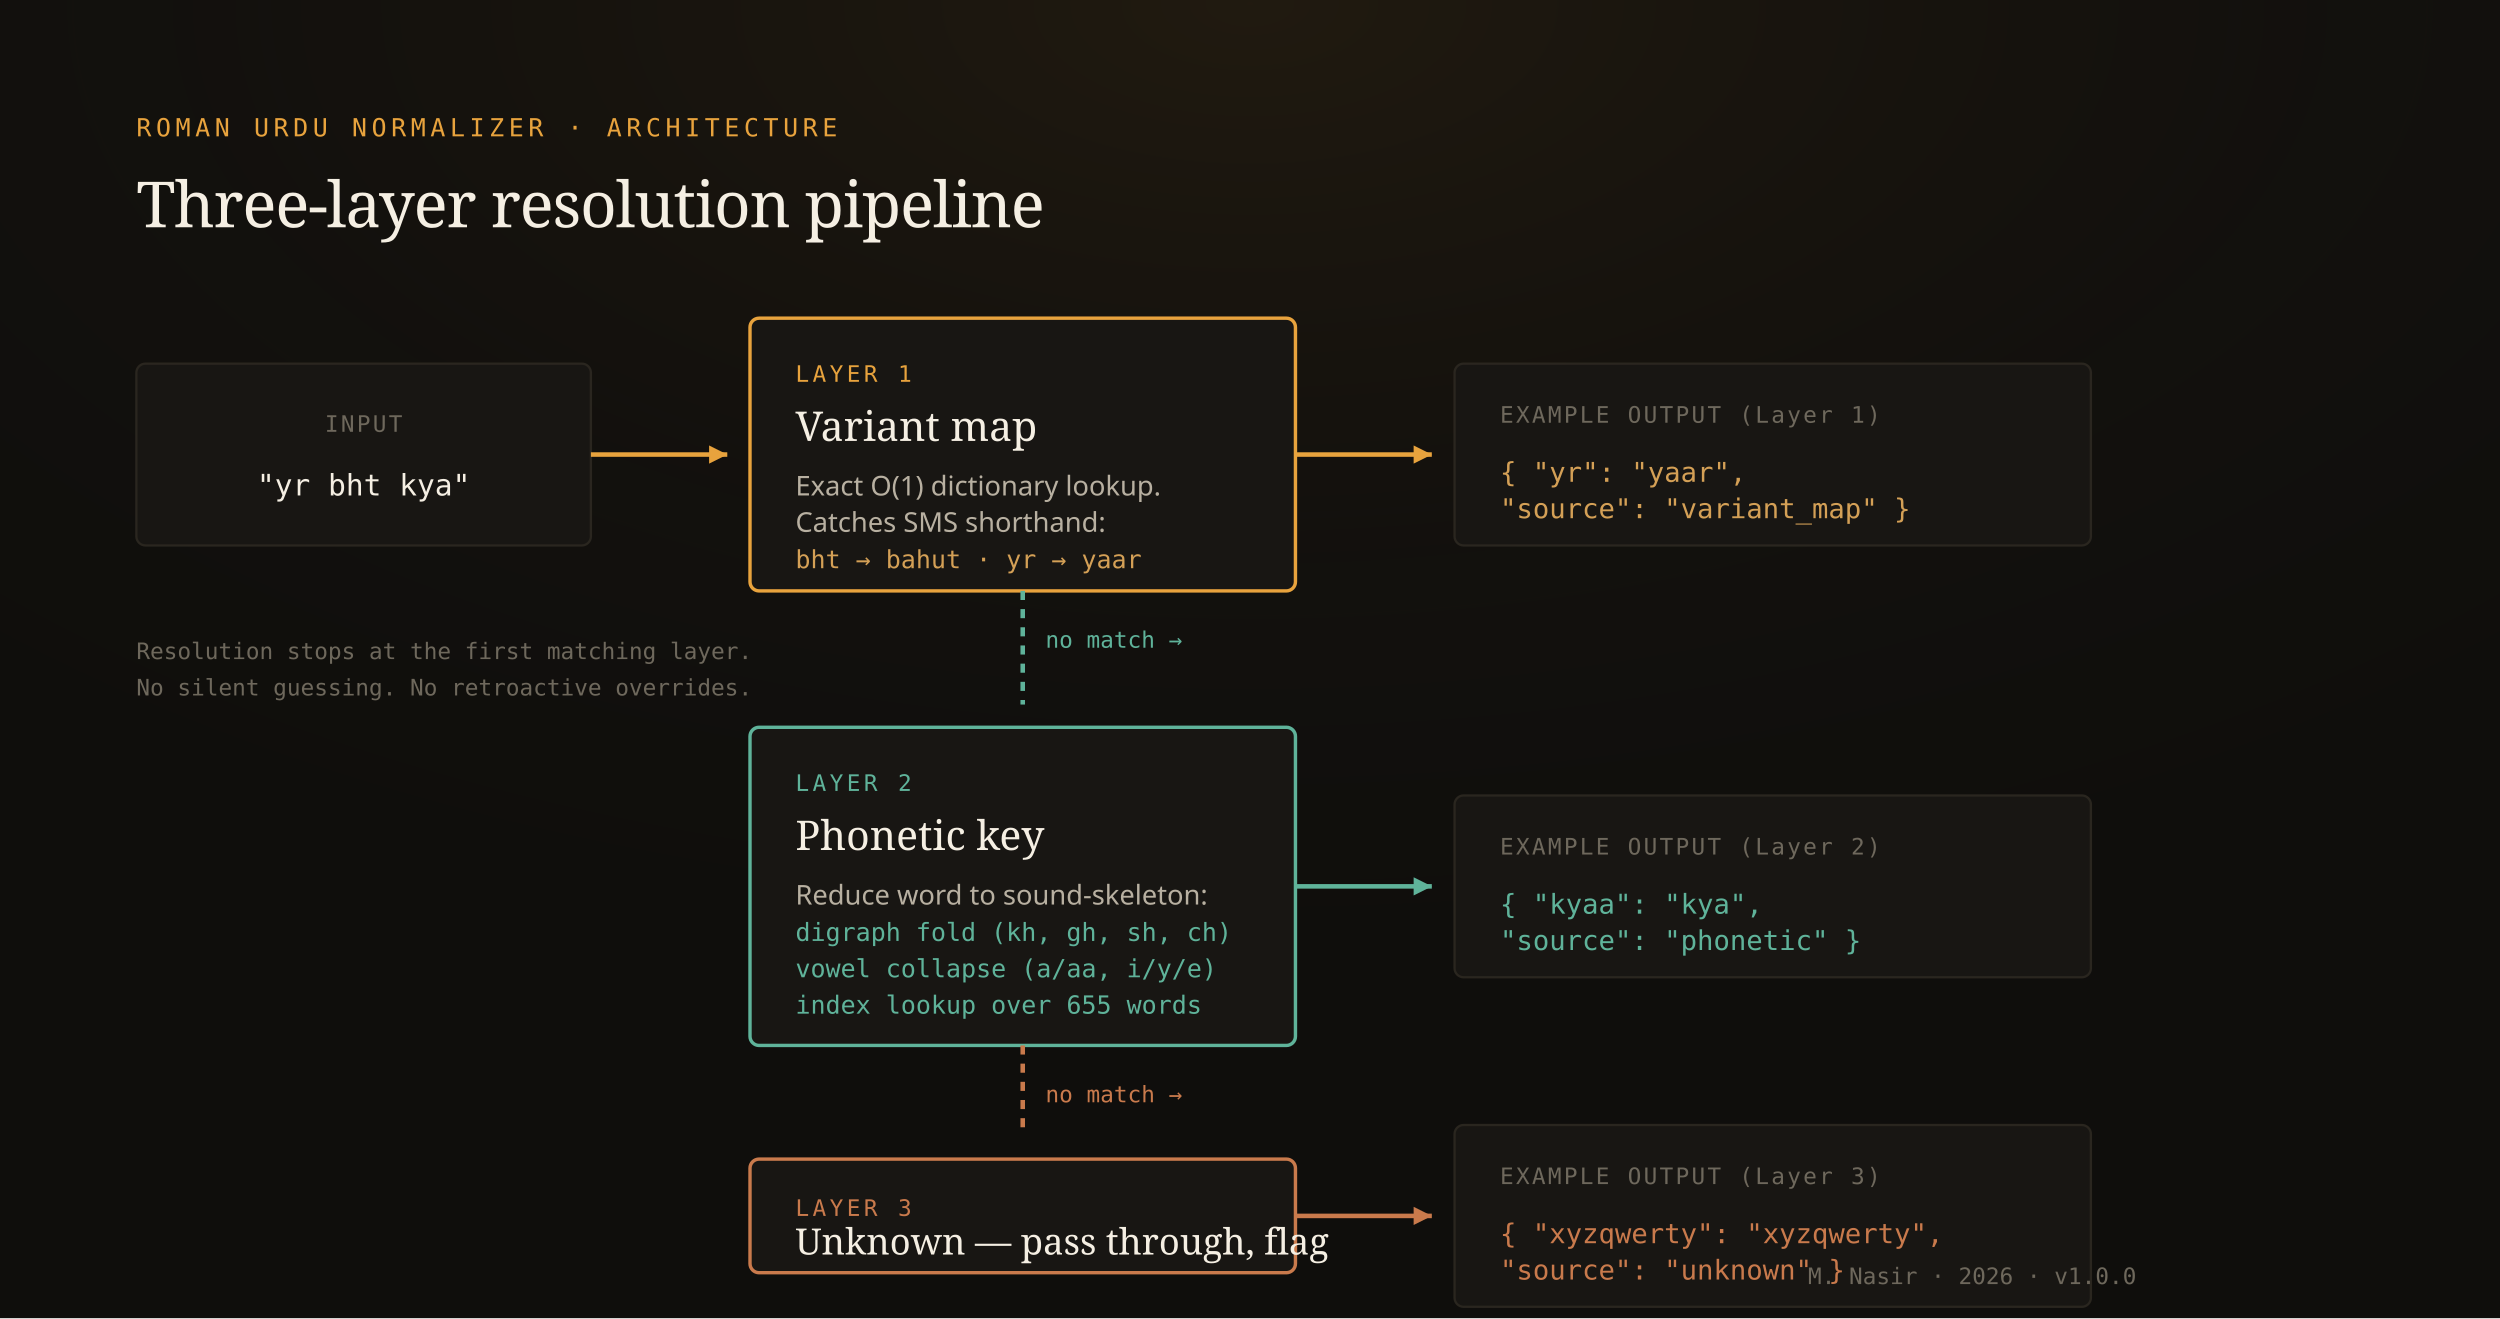
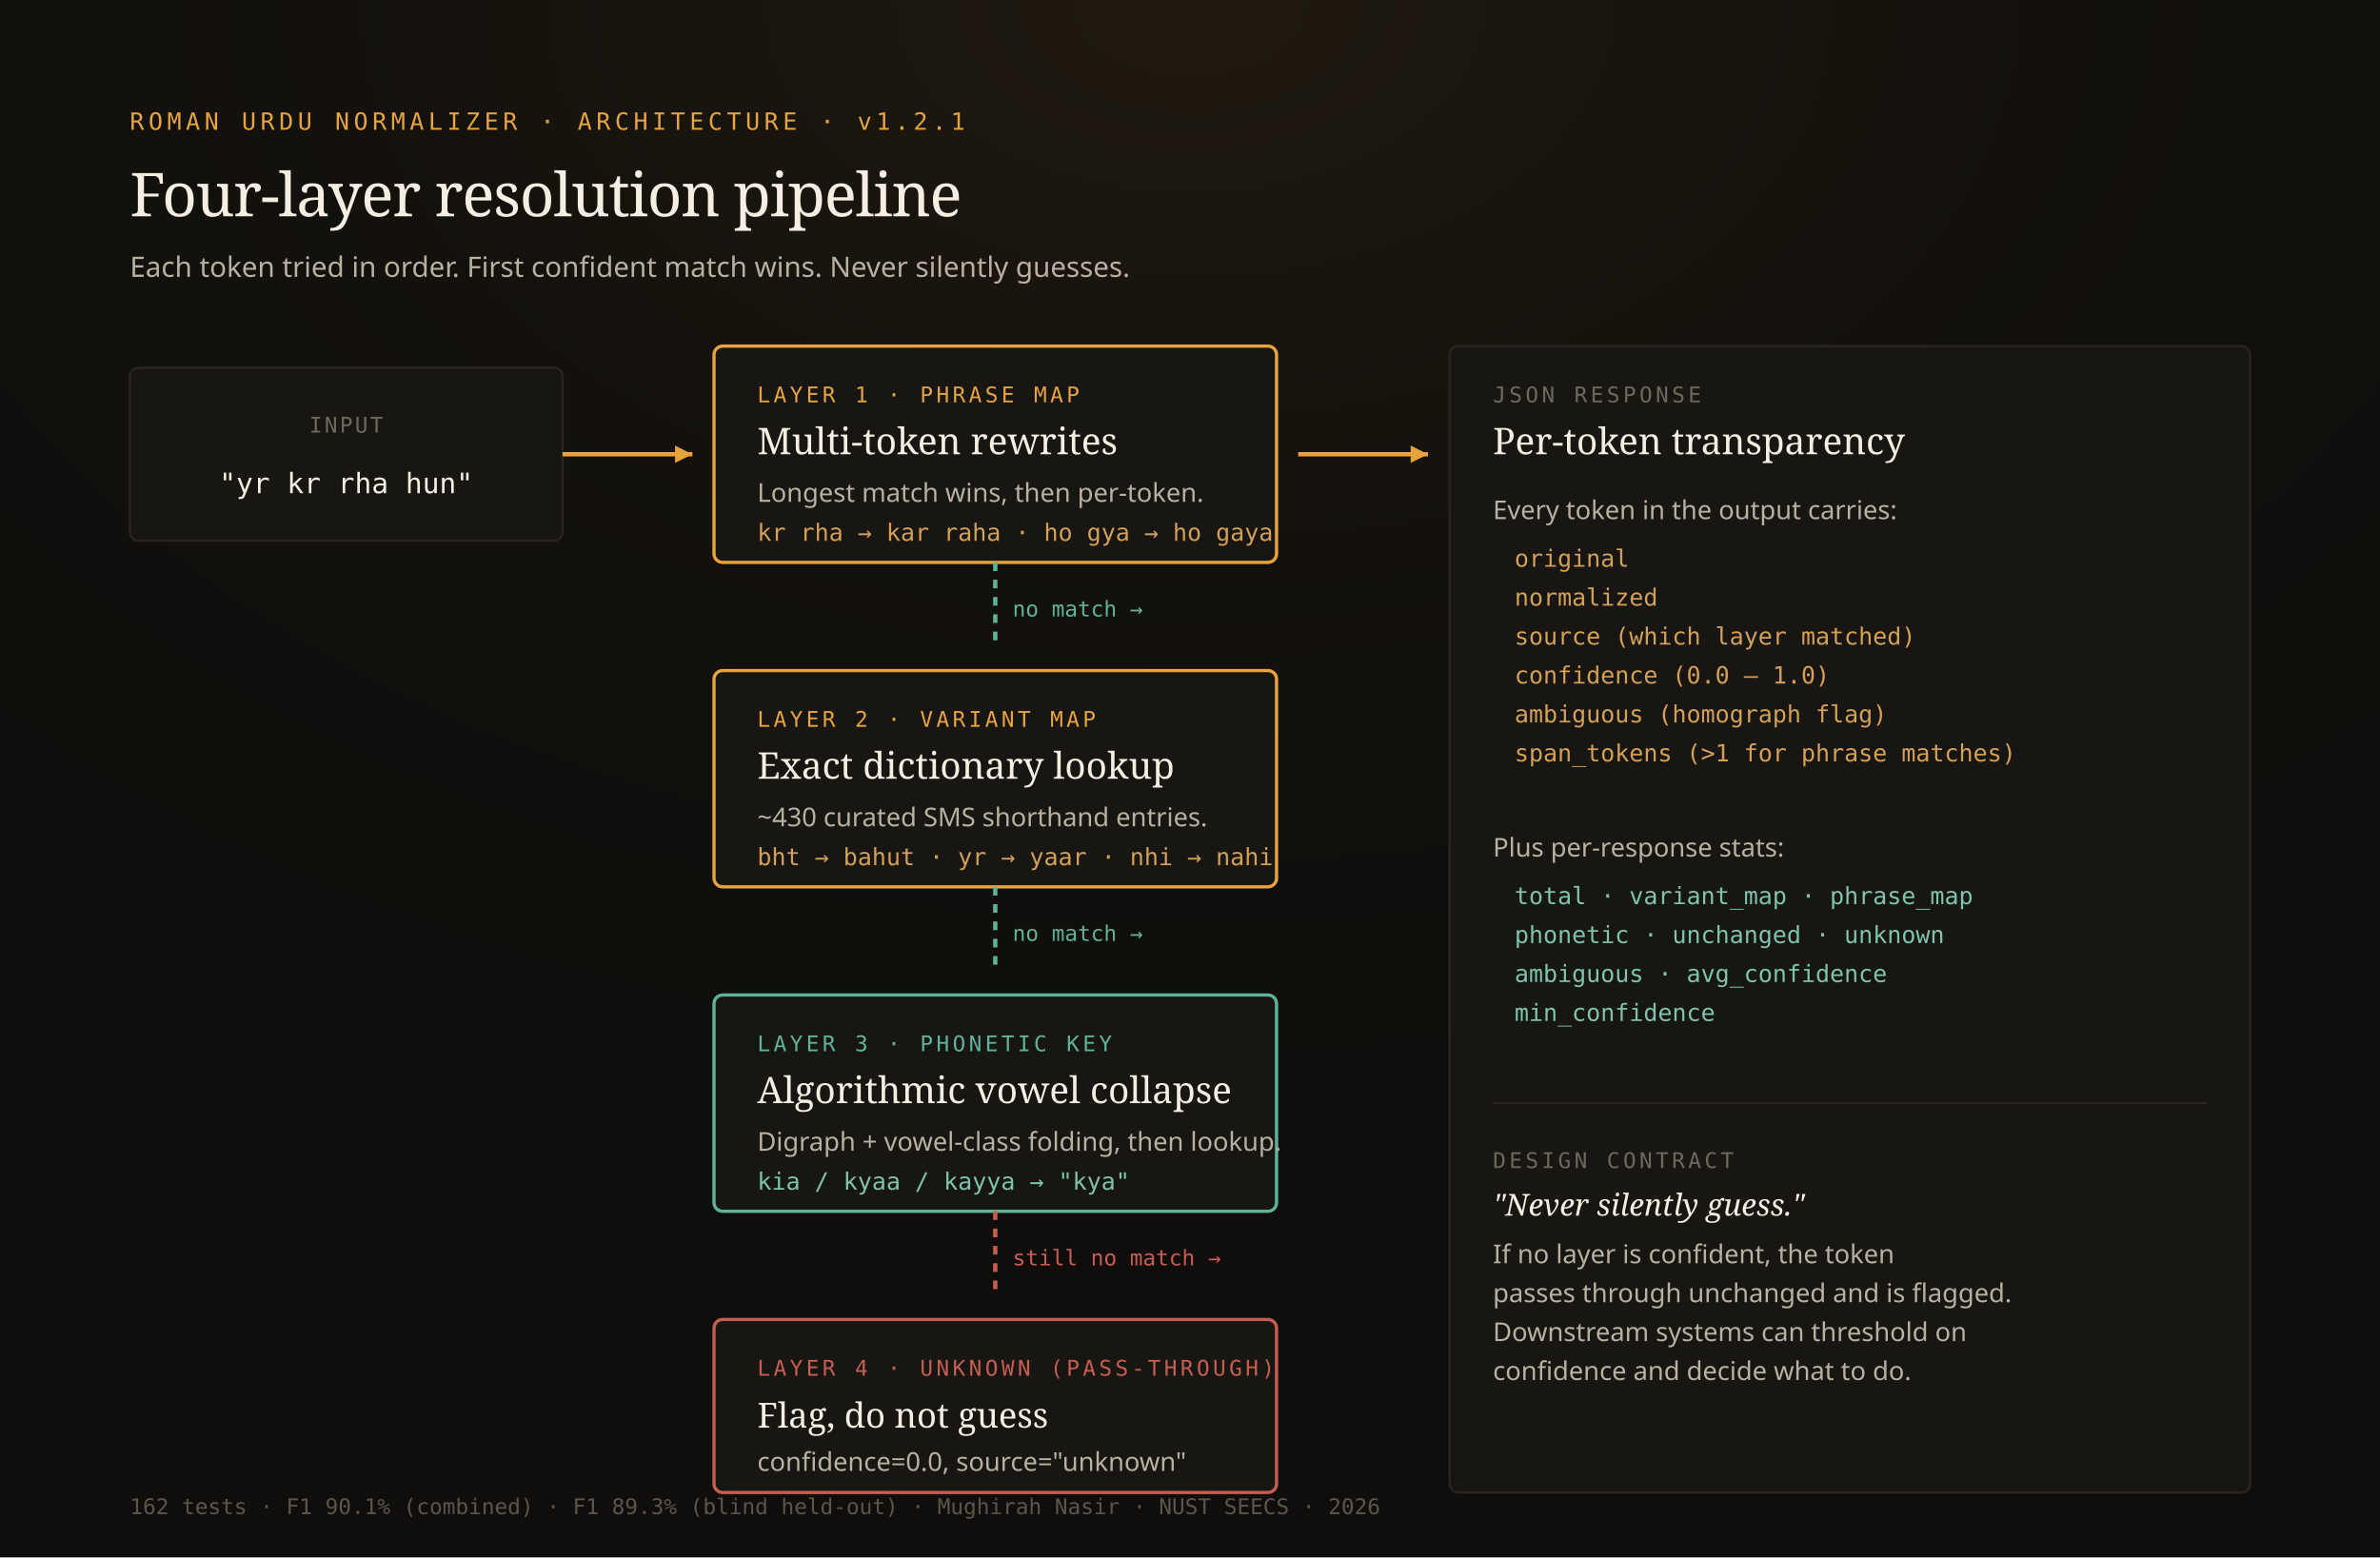
- <svg xmlns="http://www.w3.org/2000/svg" viewBox="0 0 1100 580" font-family="system-ui, sans-serif">
-   <rect width="1100" height="580" fill="#0f0e0c" />
+ <svg xmlns="http://www.w3.org/2000/svg" viewBox="0 0 1100 720" font-family="system-ui, sans-serif">
+   <rect width="1100" height="720" fill="#0f0e0c" />
  <radialGradient id="bg" cx="50%" cy="0%" r="80%">
    <stop offset="0%" stop-color="#e8a33d" stop-opacity="0.08" />
    <stop offset="100%" stop-color="#0f0e0c" stop-opacity="0" />
  </radialGradient>
-   <rect width="1100" height="580" fill="url(#bg)" />
+   <rect width="1100" height="720" fill="url(#bg)" />
  <text x="60" y="60" fill="#e8a33d" font-family="'JetBrains Mono', monospace" font-size="11" letter-spacing="2">
-     ROMAN URDU NORMALIZER · ARCHITECTURE
+     ROMAN URDU NORMALIZER · ARCHITECTURE · v1.2.1
  </text>
  <text x="60" y="100" fill="#f5efe3" font-family="Georgia, serif" font-size="28" font-weight="500" letter-spacing="-0.5">
-     Three-layer resolution pipeline
+     Four-layer resolution pipeline
  </text>
-   <rect x="60" y="160" width="200" height="80" fill="#181613" stroke="#2a261f" rx="4" />
-   <text x="160" y="190" fill="#6e685c" font-family="'JetBrains Mono', monospace" font-size="10" letter-spacing="1" text-anchor="middle">INPUT</text>
-   <text x="160" y="218" fill="#f5efe3" font-family="'JetBrains Mono', monospace" font-size="13" text-anchor="middle">"yr bht kya"</text>
-   <line x1="260" y1="200" x2="320" y2="200" stroke="#e8a33d" stroke-width="2" />
-   <polygon points="320,200 312,196 312,204" fill="#e8a33d" />
-   <rect x="330" y="140" width="240" height="120" fill="#181613" stroke="#e8a33d" stroke-width="1.5" rx="4" />
-   <text x="350" y="168" fill="#e8a33d" font-family="'JetBrains Mono', monospace" font-size="10" letter-spacing="1.5">LAYER 1</text>
-   <text x="350" y="194" fill="#f5efe3" font-family="Georgia, serif" font-size="18" font-weight="500">Variant map</text>
-   <text x="350" y="218" fill="#b8b0a1" font-size="12">Exact O(1) dictionary lookup.</text>
-   <text x="350" y="234" fill="#b8b0a1" font-size="12">Catches SMS shorthand:</text>
-   <text x="350" y="250" fill="#d4a056" font-family="'JetBrains Mono', monospace" font-size="11">  bht → bahut · yr → yaar</text>
-   <line x1="450" y1="260" x2="450" y2="310" stroke="#5fb39a" stroke-width="2" stroke-dasharray="4 4" />
-   <text x="460" y="285" fill="#5fb39a" font-family="'JetBrains Mono', monospace" font-size="10">no match →</text>
-   <rect x="330" y="320" width="240" height="140" fill="#181613" stroke="#5fb39a" stroke-width="1.5" rx="4" />
-   <text x="350" y="348" fill="#5fb39a" font-family="'JetBrains Mono', monospace" font-size="10" letter-spacing="1.5">LAYER 2</text>
-   <text x="350" y="374" fill="#f5efe3" font-family="Georgia, serif" font-size="18" font-weight="500">Phonetic key</text>
-   <text x="350" y="398" fill="#b8b0a1" font-size="12">Reduce word to sound-skeleton:</text>
-   <text x="350" y="414" fill="#5fb39a" font-family="'JetBrains Mono', monospace" font-size="11">  digraph fold (kh, gh, sh, ch)</text>
-   <text x="350" y="430" fill="#5fb39a" font-family="'JetBrains Mono', monospace" font-size="11">  vowel collapse (a/aa, i/y/e)</text>
-   <text x="350" y="446" fill="#5fb39a" font-family="'JetBrains Mono', monospace" font-size="11">  index lookup over 655 words</text>
-   <line x1="450" y1="460" x2="450" y2="500" stroke="#c97a4c" stroke-width="2" stroke-dasharray="4 4" />
-   <text x="460" y="485" fill="#c97a4c" font-family="'JetBrains Mono', monospace" font-size="10">no match →</text>
-   <rect x="330" y="510" width="240" height="50" fill="#181613" stroke="#c97a4c" stroke-width="1.5" rx="4" />
-   <text x="350" y="535" fill="#c97a4c" font-family="'JetBrains Mono', monospace" font-size="10" letter-spacing="1.5">LAYER 3</text>
-   <text x="350" y="552" fill="#f5efe3" font-family="Georgia, serif" font-size="16" font-weight="500">Unknown — pass through, flag</text>
-   <line x1="570" y1="200" x2="630" y2="200" stroke="#e8a33d" stroke-width="2" />
-   <polygon points="630,200 622,196 622,204" fill="#e8a33d" />
-   <line x1="570" y1="390" x2="630" y2="390" stroke="#5fb39a" stroke-width="2" />
-   <polygon points="630,390 622,386 622,394" fill="#5fb39a" />
-   <line x1="570" y1="535" x2="630" y2="535" stroke="#c97a4c" stroke-width="2" />
-   <polygon points="630,535 622,531 622,539" fill="#c97a4c" />
-   <rect x="640" y="160" width="280" height="80" fill="#181613" stroke="#2a261f" rx="4" />
-   <text x="660" y="186" fill="#6e685c" font-family="'JetBrains Mono', monospace" font-size="10" letter-spacing="1">EXAMPLE OUTPUT (Layer 1)</text>
-   <text x="660" y="212" fill="#d4a056" font-family="'JetBrains Mono', monospace" font-size="12">{ "yr": "yaar",</text>
-   <text x="660" y="228" fill="#d4a056" font-family="'JetBrains Mono', monospace" font-size="12">  "source": "variant_map" }</text>
-   <rect x="640" y="350" width="280" height="80" fill="#181613" stroke="#2a261f" rx="4" />
-   <text x="660" y="376" fill="#6e685c" font-family="'JetBrains Mono', monospace" font-size="10" letter-spacing="1">EXAMPLE OUTPUT (Layer 2)</text>
-   <text x="660" y="402" fill="#5fb39a" font-family="'JetBrains Mono', monospace" font-size="12">{ "kyaa": "kya",</text>
-   <text x="660" y="418" fill="#5fb39a" font-family="'JetBrains Mono', monospace" font-size="12">  "source": "phonetic" }</text>
-   <rect x="640" y="495" width="280" height="80" fill="#181613" stroke="#2a261f" rx="4" />
-   <text x="660" y="521" fill="#6e685c" font-family="'JetBrains Mono', monospace" font-size="10" letter-spacing="1">EXAMPLE OUTPUT (Layer 3)</text>
-   <text x="660" y="547" fill="#c97a4c" font-family="'JetBrains Mono', monospace" font-size="12">{ "xyzqwerty": "xyzqwerty",</text>
-   <text x="660" y="563" fill="#c97a4c" font-family="'JetBrains Mono', monospace" font-size="12">  "source": "unknown" }</text>
-   <text x="60" y="290" fill="#6e685c" font-family="'JetBrains Mono', monospace" font-size="10">
-     Resolution stops at the first matching layer.
+   <text x="60" y="128" fill="#b8b0a1" font-size="13">
+     Each token tried in order. First confident match wins. Never silently guesses.
  </text>
-   <text x="60" y="306" fill="#6e685c" font-family="'JetBrains Mono', monospace" font-size="10">
-     No silent guessing. No retroactive overrides.
-   </text>
-   <text x="940" y="565" fill="#6e685c" font-family="'JetBrains Mono', monospace" font-size="10" text-anchor="end">
-     M. Nasir · 2026 · v1.0.0
+   <rect x="60" y="170" width="200" height="80" fill="#181613" stroke="#2a261f" rx="4" />
+   <text x="160" y="200" fill="#6e685c" font-family="'JetBrains Mono', monospace" font-size="10" letter-spacing="1" text-anchor="middle">INPUT</text>
+   <text x="160" y="228" fill="#f5efe3" font-family="'JetBrains Mono', monospace" font-size="13" text-anchor="middle">"yr kr rha hun"</text>
+   <line x1="260" y1="210" x2="320" y2="210" stroke="#e8a33d" stroke-width="2" />
+   <polygon points="320,210 312,206 312,214" fill="#e8a33d" />
+   <rect x="330" y="160" width="260" height="100" fill="#181613" stroke="#e8a33d" stroke-width="1.5" rx="4" />
+   <text x="350" y="186" fill="#e8a33d" font-family="'JetBrains Mono', monospace" font-size="10" letter-spacing="1.5">LAYER 1 · PHRASE MAP</text>
+   <text x="350" y="210" fill="#f5efe3" font-family="Georgia, serif" font-size="17" font-weight="500">Multi-token rewrites</text>
+   <text x="350" y="232" fill="#b8b0a1" font-size="12">Longest match wins, then per-token.</text>
+   <text x="350" y="250" fill="#d4a056" font-family="'JetBrains Mono', monospace" font-size="11">  kr rha → kar raha · ho gya → ho gaya</text>
+   <line x1="460" y1="260" x2="460" y2="300" stroke="#5fb39a" stroke-width="2" stroke-dasharray="4 4" />
+   <text x="468" y="285" fill="#5fb39a" font-family="'JetBrains Mono', monospace" font-size="10">no match →</text>
+   <rect x="330" y="310" width="260" height="100" fill="#181613" stroke="#e8a33d" stroke-width="1.5" rx="4" />
+   <text x="350" y="336" fill="#e8a33d" font-family="'JetBrains Mono', monospace" font-size="10" letter-spacing="1.5">LAYER 2 · VARIANT MAP</text>
+   <text x="350" y="360" fill="#f5efe3" font-family="Georgia, serif" font-size="17" font-weight="500">Exact dictionary lookup</text>
+   <text x="350" y="382" fill="#b8b0a1" font-size="12">~430 curated SMS shorthand entries.</text>
+   <text x="350" y="400" fill="#d4a056" font-family="'JetBrains Mono', monospace" font-size="11">  bht → bahut · yr → yaar · nhi → nahi</text>
+   <line x1="460" y1="410" x2="460" y2="450" stroke="#5fb39a" stroke-width="2" stroke-dasharray="4 4" />
+   <text x="468" y="435" fill="#5fb39a" font-family="'JetBrains Mono', monospace" font-size="10">no match →</text>
+   <rect x="330" y="460" width="260" height="100" fill="#181613" stroke="#5fb39a" stroke-width="1.5" rx="4" />
+   <text x="350" y="486" fill="#5fb39a" font-family="'JetBrains Mono', monospace" font-size="10" letter-spacing="1.5">LAYER 3 · PHONETIC KEY</text>
+   <text x="350" y="510" fill="#f5efe3" font-family="Georgia, serif" font-size="17" font-weight="500">Algorithmic vowel collapse</text>
+   <text x="350" y="532" fill="#b8b0a1" font-size="12">Digraph + vowel-class folding, then lookup.</text>
+   <text x="350" y="550" fill="#7cc4ad" font-family="'JetBrains Mono', monospace" font-size="11">  kia / kyaa / kayya → "kya"</text>
+   <line x1="460" y1="560" x2="460" y2="600" stroke="#c75d4f" stroke-width="2" stroke-dasharray="4 4" />
+   <text x="468" y="585" fill="#c75d4f" font-family="'JetBrains Mono', monospace" font-size="10">still no match →</text>
+   <rect x="330" y="610" width="260" height="80" fill="#181613" stroke="#c75d4f" stroke-width="1.5" rx="4" />
+   <text x="350" y="636" fill="#c75d4f" font-family="'JetBrains Mono', monospace" font-size="10" letter-spacing="1.5">LAYER 4 · UNKNOWN (PASS-THROUGH)</text>
+   <text x="350" y="660" fill="#f5efe3" font-family="Georgia, serif" font-size="16" font-weight="500">Flag, do not guess</text>
+   <text x="350" y="680" fill="#b8b0a1" font-size="12">confidence=0.0, source="unknown"</text>
+   <line x1="600" y1="210" x2="660" y2="210" stroke="#e8a33d" stroke-width="2" />
+   <polygon points="660,210 652,206 652,214" fill="#e8a33d" />
+   <rect x="670" y="160" width="370" height="530" fill="#181613" stroke="#2a261f" rx="4" />
+   <text x="690" y="186" fill="#6e685c" font-family="'JetBrains Mono', monospace" font-size="10" letter-spacing="1.5">JSON RESPONSE</text>
+   <text x="690" y="210" fill="#f5efe3" font-family="Georgia, serif" font-size="17" font-weight="500">Per-token transparency</text>
+   <text x="690" y="240" fill="#b8b0a1" font-size="12">Every token in the output carries:</text>
+   <text x="700" y="262" fill="#d4a056" font-family="'JetBrains Mono', monospace" font-size="11">  original</text>
+   <text x="700" y="280" fill="#d4a056" font-family="'JetBrains Mono', monospace" font-size="11">  normalized</text>
+   <text x="700" y="298" fill="#d4a056" font-family="'JetBrains Mono', monospace" font-size="11">  source       (which layer matched)</text>
+   <text x="700" y="316" fill="#d4a056" font-family="'JetBrains Mono', monospace" font-size="11">  confidence   (0.0 – 1.0)</text>
+   <text x="700" y="334" fill="#d4a056" font-family="'JetBrains Mono', monospace" font-size="11">  ambiguous    (homograph flag)</text>
+   <text x="700" y="352" fill="#d4a056" font-family="'JetBrains Mono', monospace" font-size="11">  span_tokens  (&gt;1 for phrase matches)</text>
+   <text x="690" y="396" fill="#b8b0a1" font-size="12">Plus per-response stats:</text>
+   <text x="700" y="418" fill="#7cc4ad" font-family="'JetBrains Mono', monospace" font-size="11">  total · variant_map · phrase_map</text>
+   <text x="700" y="436" fill="#7cc4ad" font-family="'JetBrains Mono', monospace" font-size="11">  phonetic · unchanged · unknown</text>
+   <text x="700" y="454" fill="#7cc4ad" font-family="'JetBrains Mono', monospace" font-size="11">  ambiguous · avg_confidence</text>
+   <text x="700" y="472" fill="#7cc4ad" font-family="'JetBrains Mono', monospace" font-size="11">  min_confidence</text>
+   <line x1="690" y1="510" x2="1020" y2="510" stroke="#2a261f" />
+   <text x="690" y="540" fill="#6e685c" font-family="'JetBrains Mono', monospace" font-size="10" letter-spacing="1.5">DESIGN CONTRACT</text>
+   <text x="690" y="562" fill="#f5efe3" font-family="Georgia, serif" font-size="14" font-style="italic">"Never silently guess."</text>
+   <text x="690" y="584" fill="#b8b0a1" font-size="12">If no layer is confident, the token</text>
+   <text x="690" y="602" fill="#b8b0a1" font-size="12">passes through unchanged and is flagged.</text>
+   <text x="690" y="620" fill="#b8b0a1" font-size="12">Downstream systems can threshold on</text>
+   <text x="690" y="638" fill="#b8b0a1" font-size="12">confidence and decide what to do.</text>
+   <text x="60" y="700" fill="#5b554a" font-family="'JetBrains Mono', monospace" font-size="10">
+     162 tests · F1 90.1% (combined) · F1 89.3% (blind held-out) · Mughirah Nasir · NUST SEECS · 2026
  </text>
</svg>
